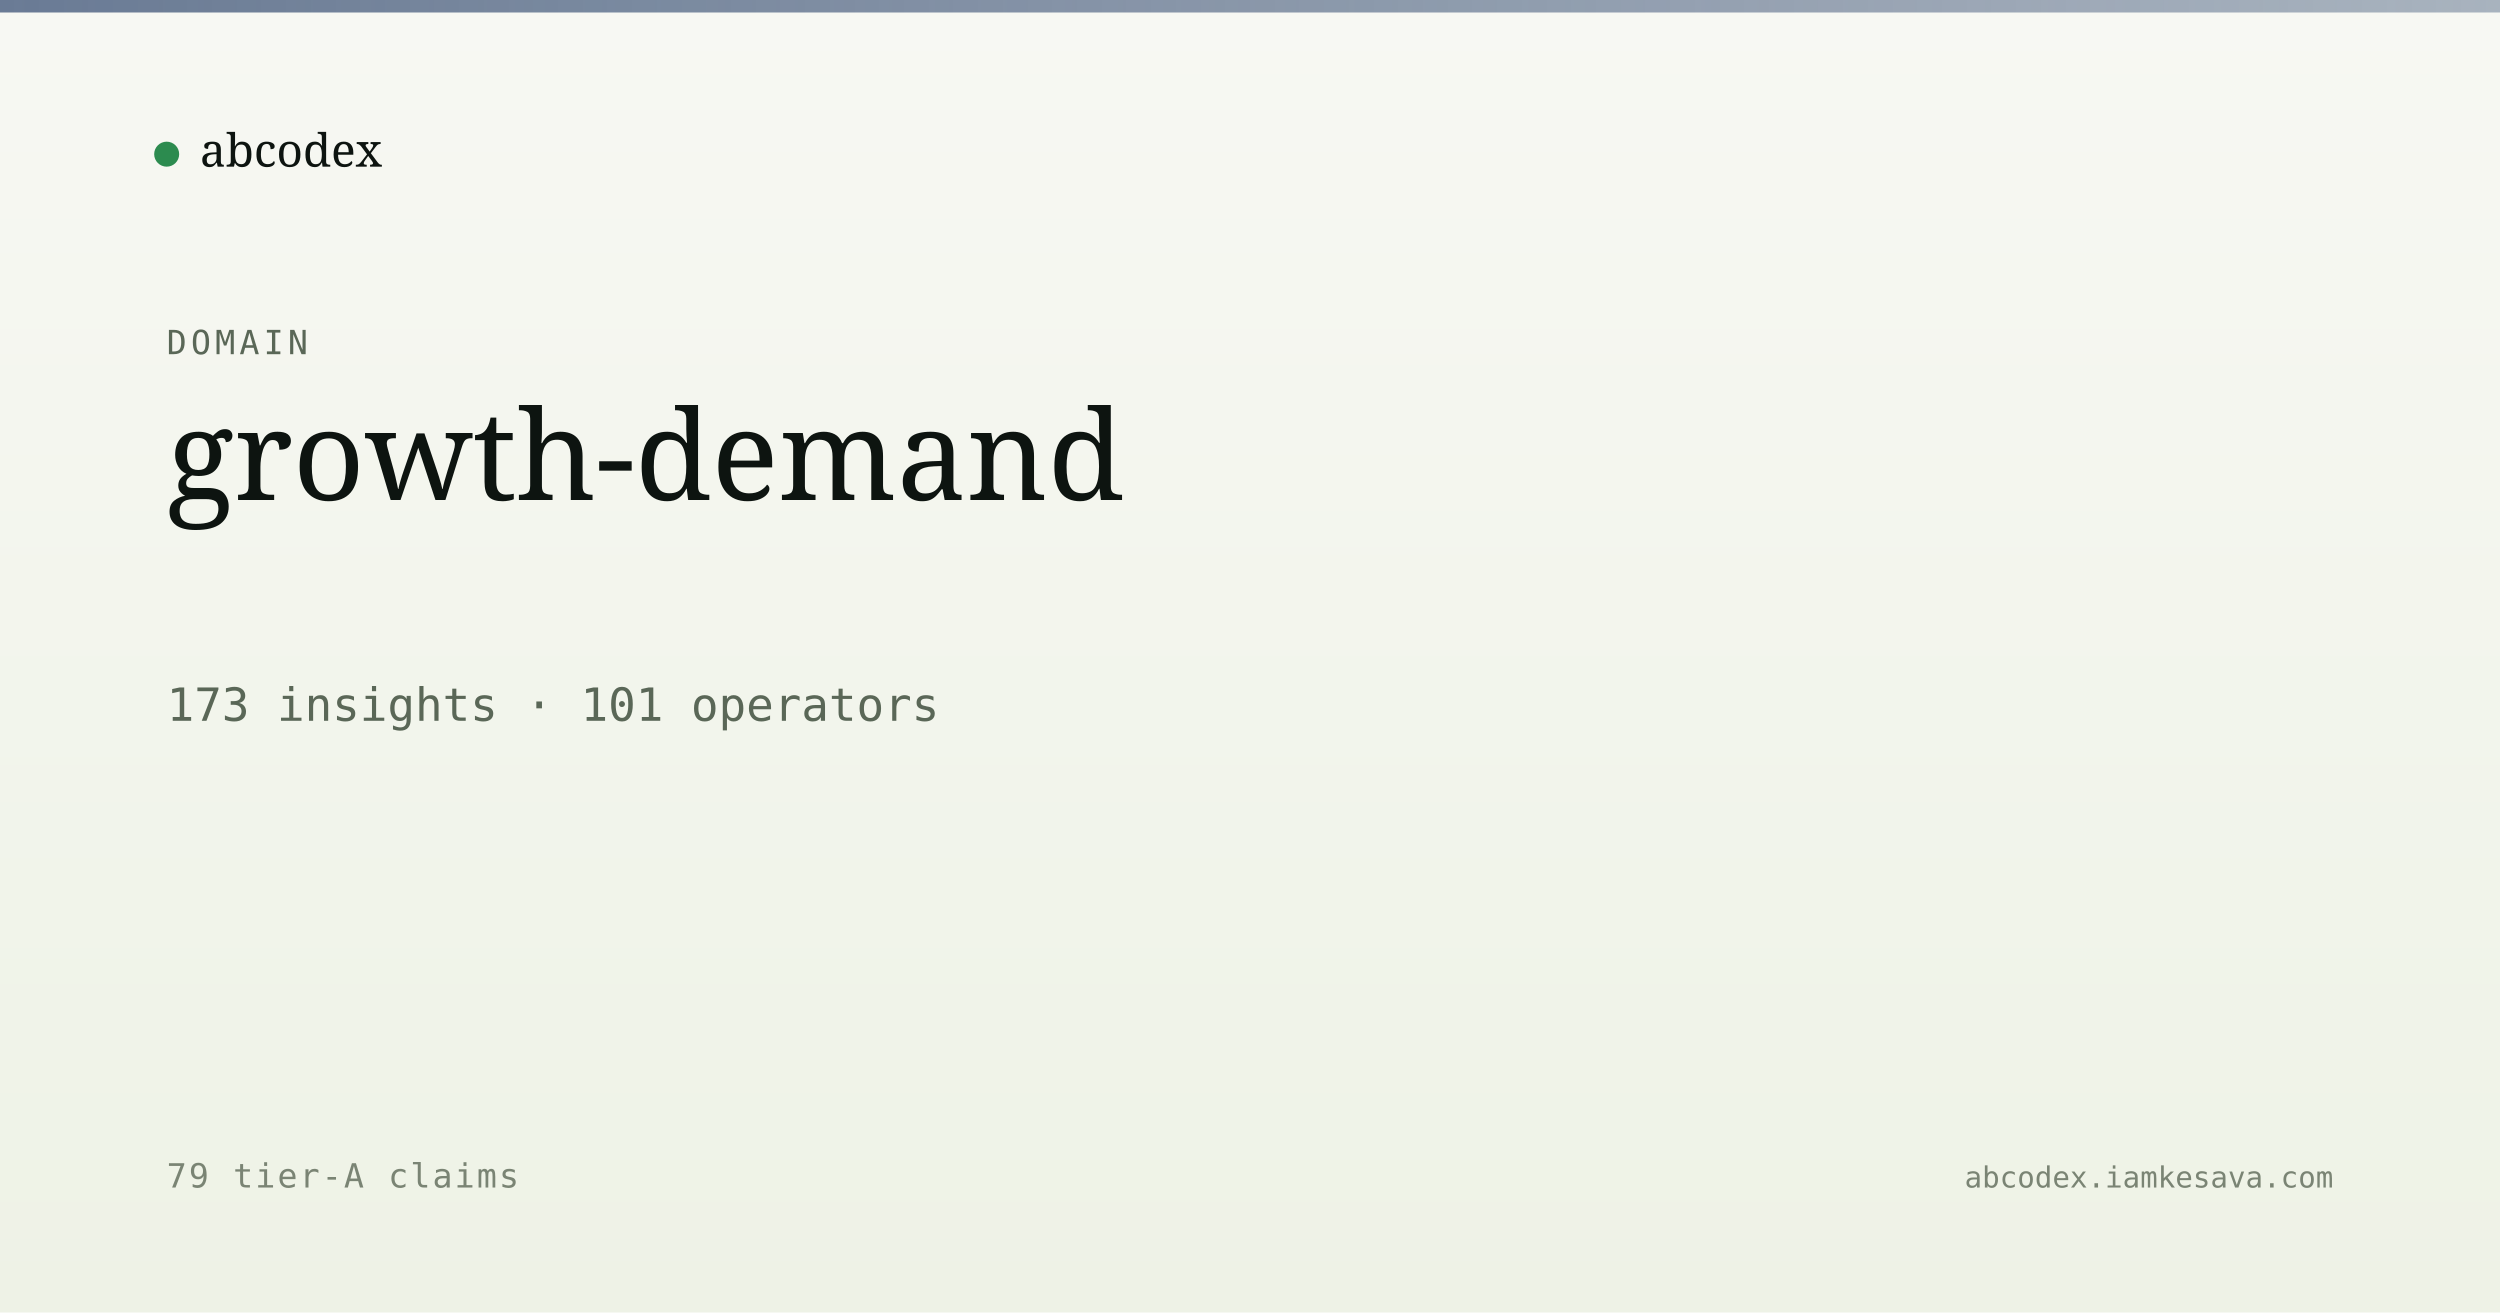
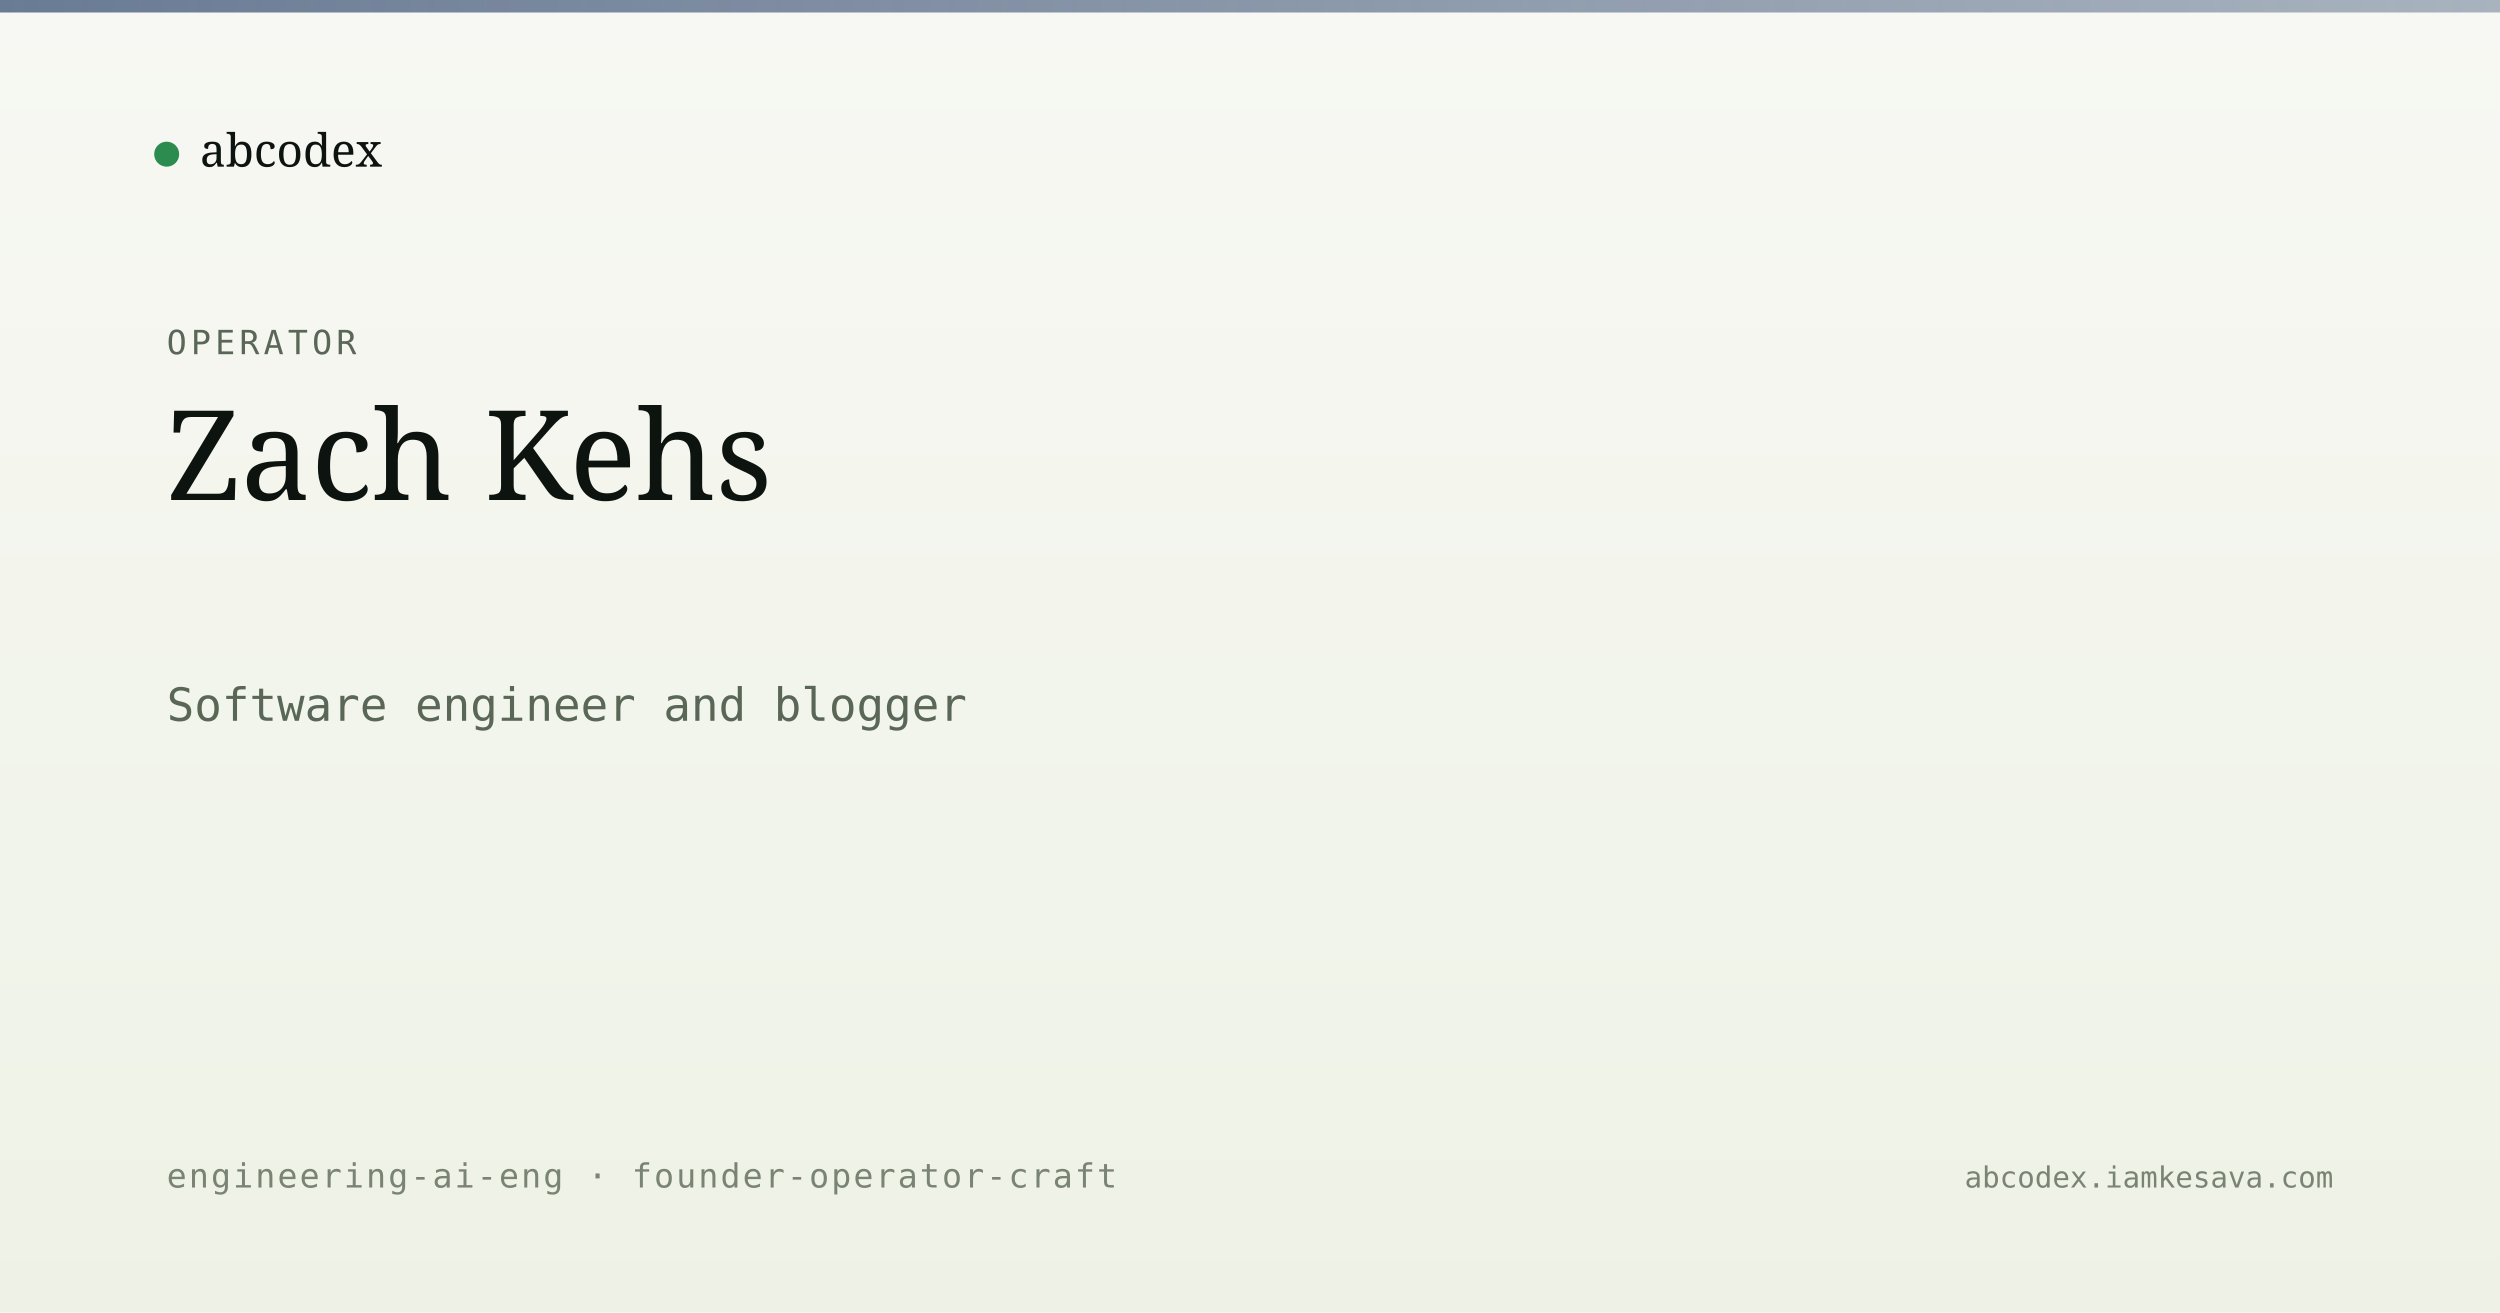
<svg xmlns="http://www.w3.org/2000/svg" viewBox="0 0 1200 630" width="1200" height="630">
  <defs>
    <linearGradient id="bg" x1="0" y1="0" x2="0" y2="1">
      <stop offset="0" stop-color="#f7f8f3" />
      <stop offset="1" stop-color="#eef2e6" />
    </linearGradient>
    <linearGradient id="band" x1="0" y1="0" x2="1" y2="0">
      <stop offset="0" stop-color="#5a6d8a" stop-opacity="0.9" />
      <stop offset="1" stop-color="#5a6d8a" stop-opacity="0.5" />
    </linearGradient>
  </defs>
  <rect width="1200" height="630" fill="url(#bg)" />
  <rect x="0" y="0" width="1200" height="6" fill="url(#band)" />
  <g transform="translate(80, 60)">
    <circle cx="0" cy="14" r="6" fill="#2c8b4f" />
    <text x="16" y="20" font-family="Newsreader, serif" font-size="22" fill="#0d1410">abcodex</text>
  </g>
-   <text x="80" y="170" font-family="JetBrains Mono, monospace" font-size="16" fill="#5a6757" letter-spacing="2">DOMAIN</text>
-   <text x="80" y="240" font-family="Newsreader, serif" font-size="60" font-weight="500" fill="#0d1410">growth-demand</text>
-   <text x="80" y="346" font-family="JetBrains Mono, monospace" font-size="22" fill="#5a6757">173 insights · 101 operators</text>
-   <text x="80" y="570" font-family="JetBrains Mono, monospace" font-size="16" fill="#7a8474" letter-spacing="1">79 tier-A claims</text>
+   <text x="80" y="170" font-family="JetBrains Mono, monospace" font-size="16" fill="#5a6757" letter-spacing="2">OPERATOR</text>
+   <text x="80" y="240" font-family="Newsreader, serif" font-size="60" font-weight="500" fill="#0d1410">Zach Kehs</text>
+   <text x="80" y="346" font-family="JetBrains Mono, monospace" font-size="22" fill="#5a6757">Software engineer and blogger</text>
+   <text x="80" y="570" font-family="JetBrains Mono, monospace" font-size="16" fill="#7a8474" letter-spacing="1">engineering-ai-eng · founder-operator-craft</text>
  <text x="1120" y="570" text-anchor="end" font-family="JetBrains Mono, monospace" font-size="14" fill="#7a8474">abcodex.iamkesava.com</text>
</svg>
